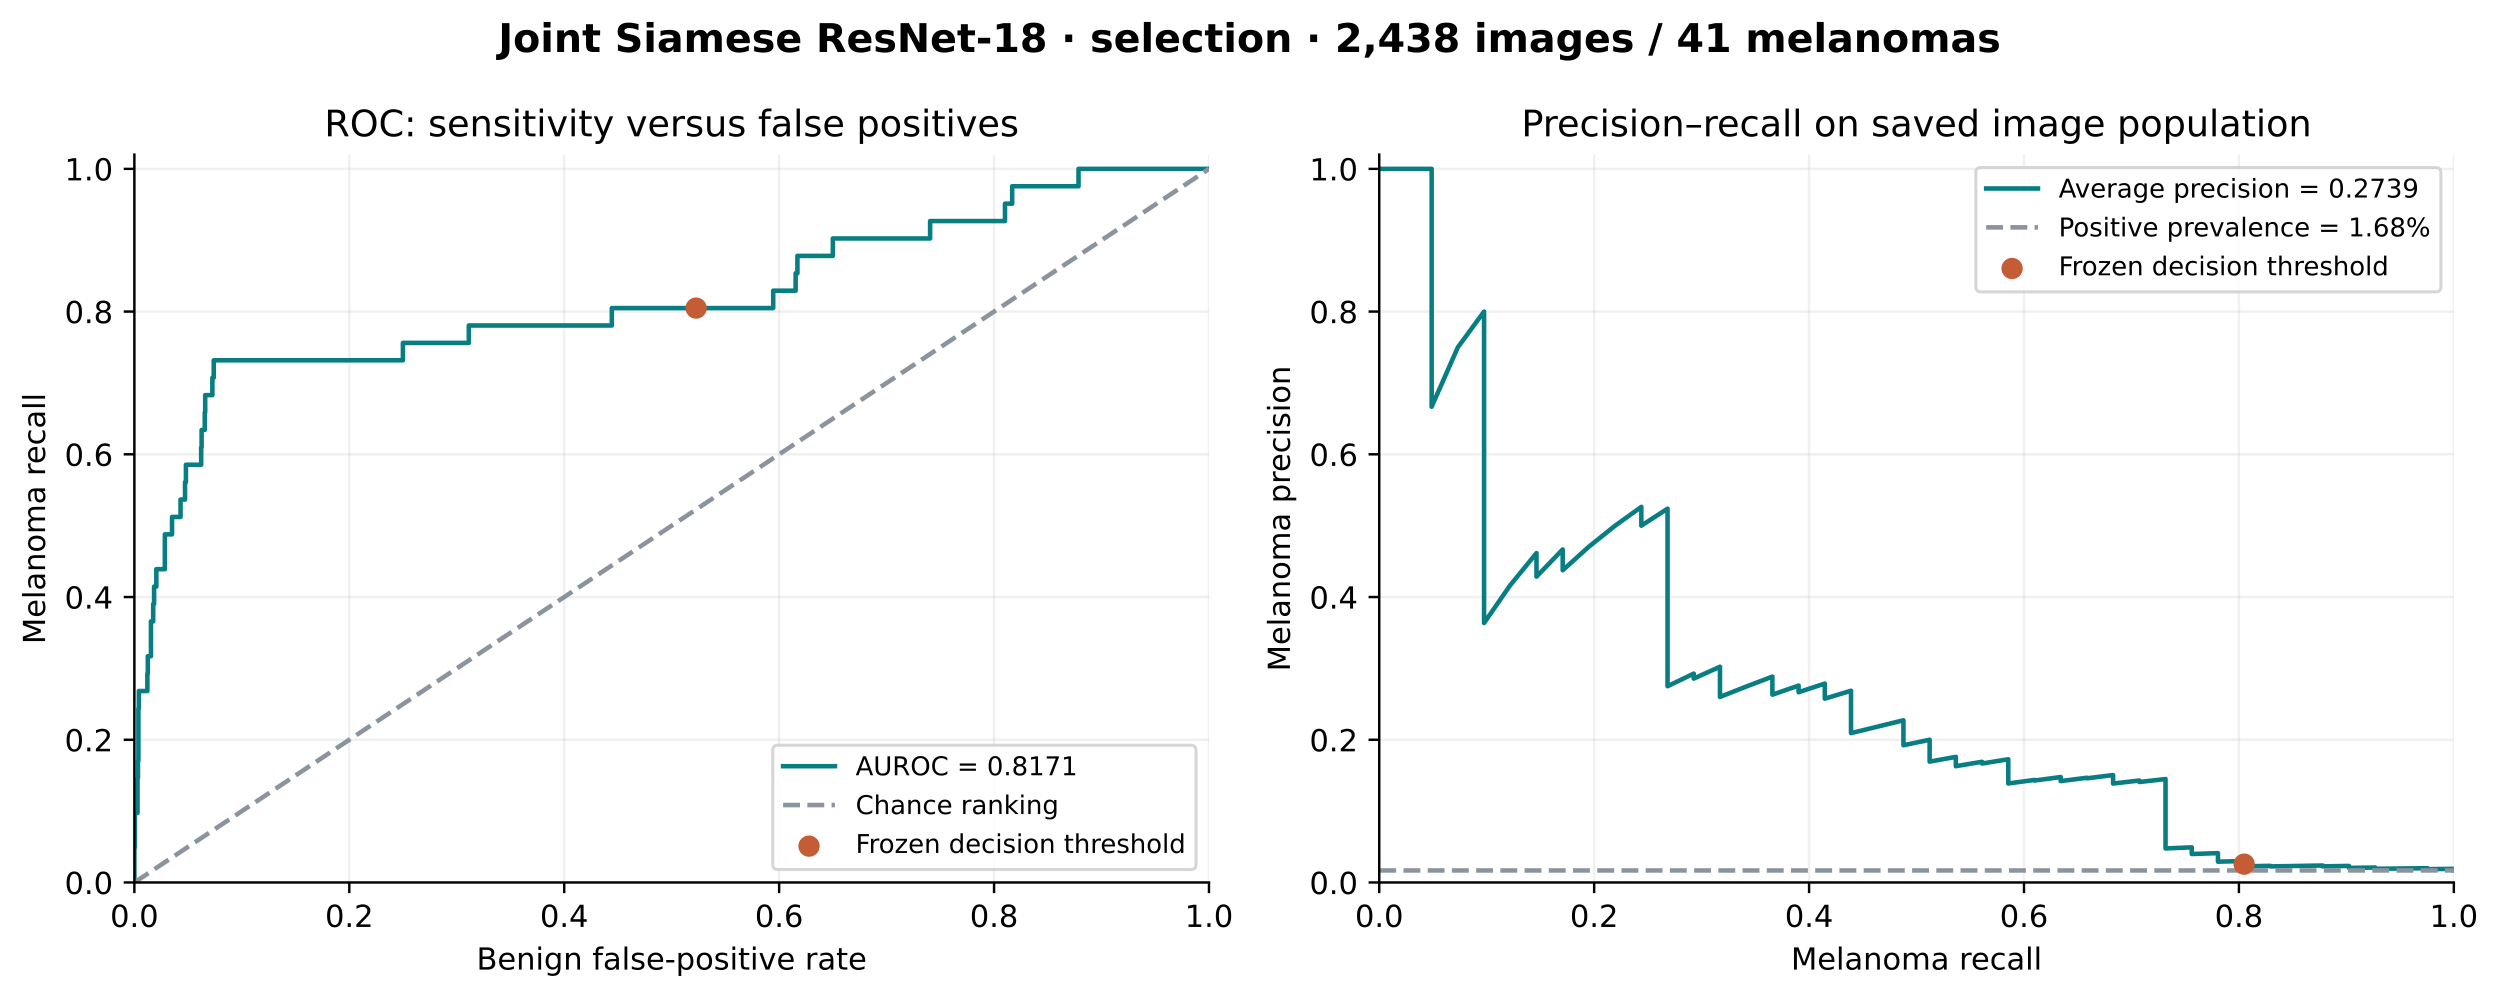
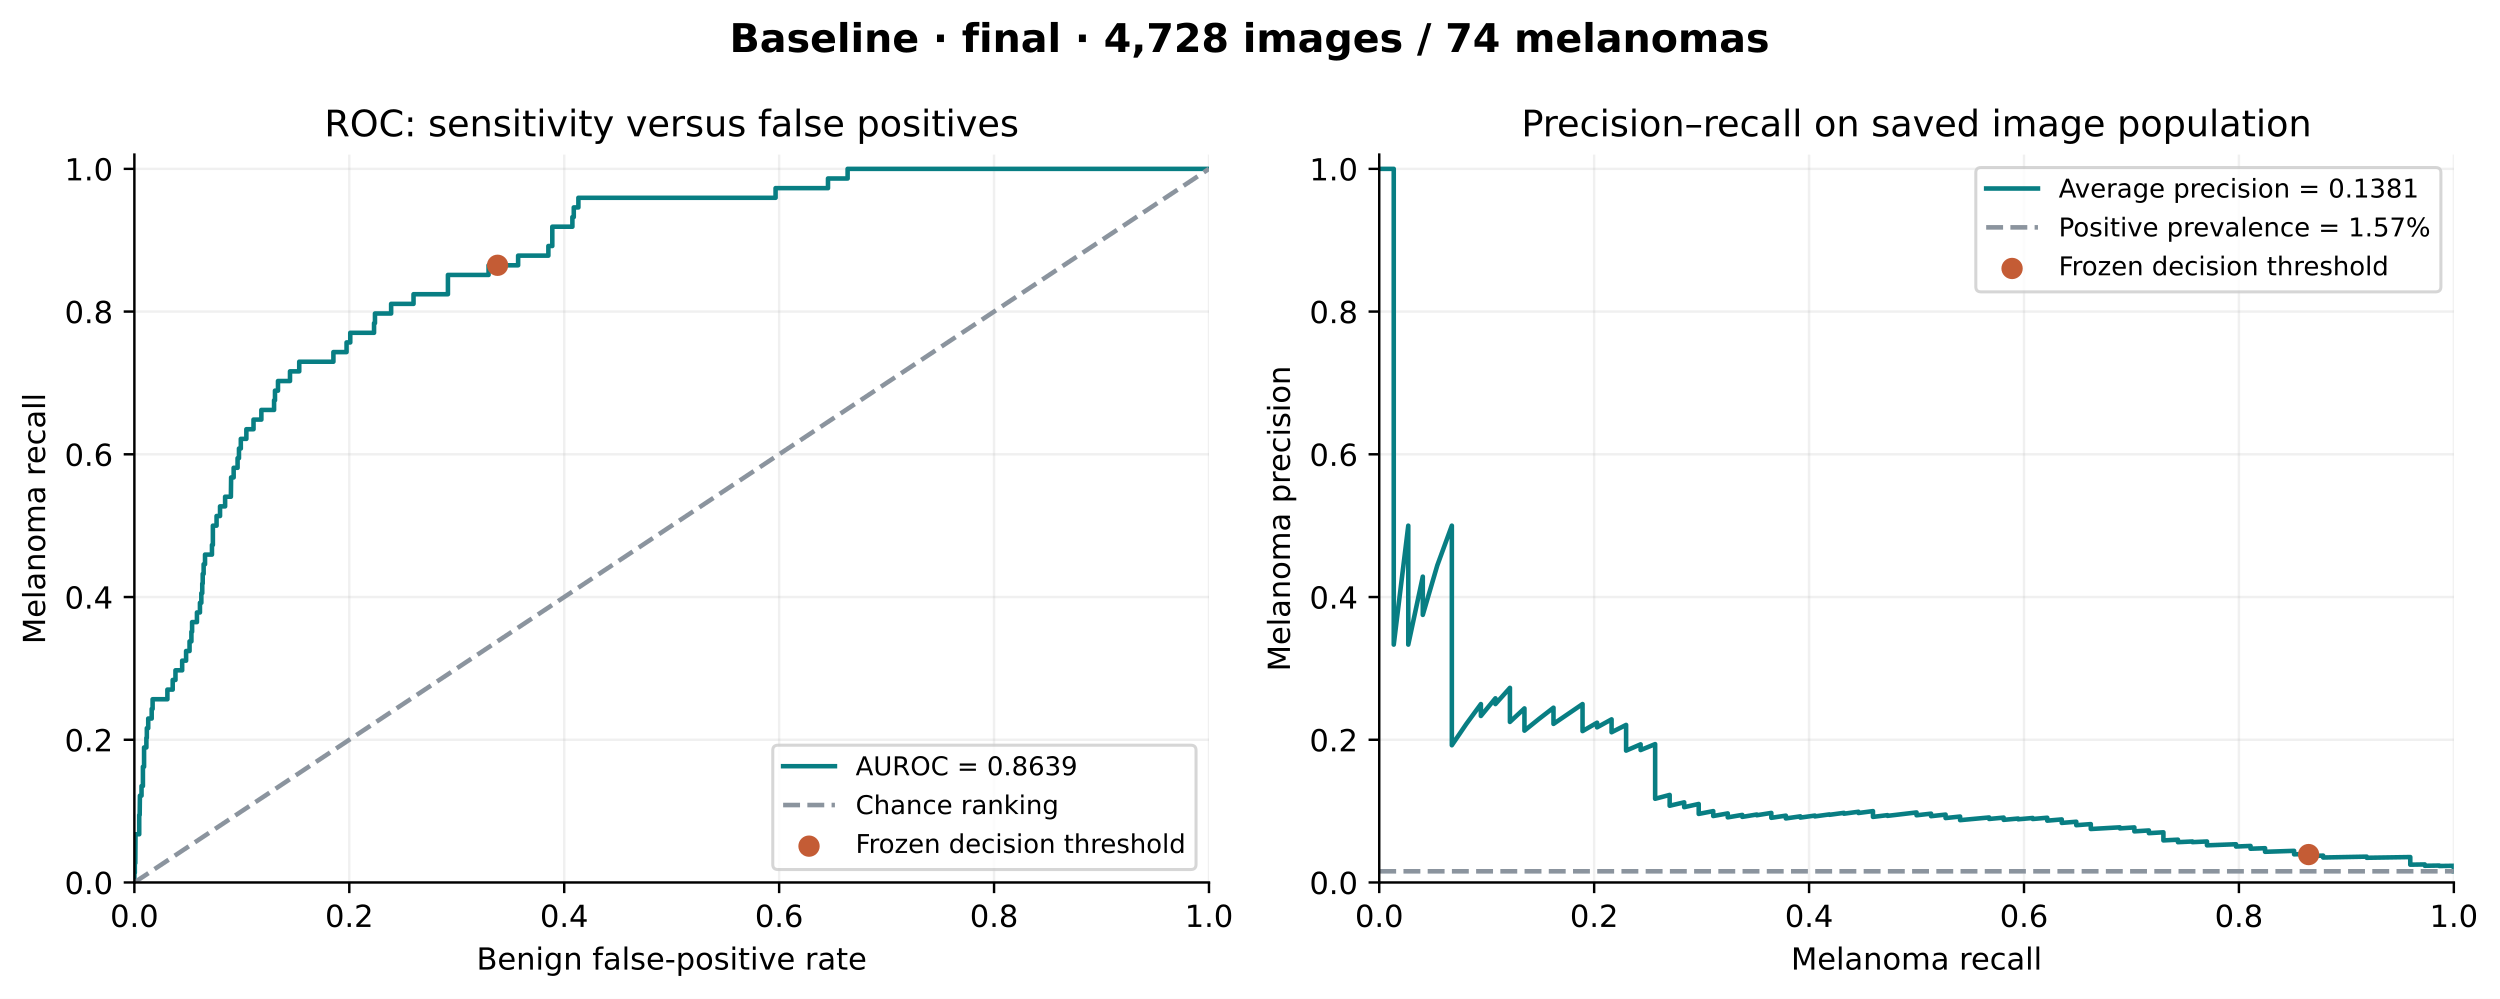
<svg xmlns="http://www.w3.org/2000/svg" xmlns:xlink="http://www.w3.org/1999/xlink" width="820.573pt" height="327.854pt" viewBox="0 0 820.573 327.854" version="1.1">
  <defs>
    <style type="text/css">*{stroke-linejoin: round; stroke-linecap: butt}</style>
  </defs>
  <g id="figure_1">
    <g id="patch_1">
      <path d="M 0 327.854  L 820.573 327.854  L 820.573 0  L 0 0  z " style="fill: #ffffff" />
    </g>
    <g id="axes_1">
      <g id="patch_2">
        <path d="M 44.104 289.654  L 396.822 289.654  L 396.822 50.739  L 44.104 50.739  z " style="fill: #ffffff" />
      </g>
      <g id="matplotlib.axis_1">
        <g id="xtick_1">
          <g id="line2d_1">
            <path d="M 44.104 289.654  L 44.104 50.739  " clip-path="url(#p0e0fc84653)" style="fill: none; stroke: #b0b0b0; stroke-opacity: 0.18; stroke-width: 0.8; stroke-linecap: square" />
          </g>
          <g id="line2d_2">
            <defs>
              <path id="m1077eda942" d="M 0 0  L 0 3.5  " style="stroke: #000000; stroke-width: 0.8" />
            </defs>
            <g>
              <use xlink:href="#m1077eda942" x="44.104" y="289.654" style="stroke: #000000; stroke-width: 0.8" />
            </g>
          </g>
          <g id="text_1">
            <text style="font-size: 10px; font-family: 'DejaVu Sans', 'Bitstream Vera Sans', 'Computer Modern Sans Serif', 'Lucida Grande', 'Verdana', 'Geneva', 'Lucid', 'Arial', 'Helvetica', 'Avant Garde', sans-serif; text-anchor: middle" x="44.104" y="304.251" transform="rotate(-0 44.10391 304.2513)">0.0</text>
          </g>
        </g>
        <g id="xtick_2">
          <g id="line2d_3">
            <path d="M 114.647 289.654  L 114.647 50.739  " clip-path="url(#p0e0fc84653)" style="fill: none; stroke: #b0b0b0; stroke-opacity: 0.18; stroke-width: 0.8; stroke-linecap: square" />
          </g>
          <g id="line2d_4">
            <g>
              <use xlink:href="#m1077eda942" x="114.647" y="289.654" style="stroke: #000000; stroke-width: 0.8" />
            </g>
          </g>
          <g id="text_2">
            <text style="font-size: 10px; font-family: 'DejaVu Sans', 'Bitstream Vera Sans', 'Computer Modern Sans Serif', 'Lucida Grande', 'Verdana', 'Geneva', 'Lucid', 'Arial', 'Helvetica', 'Avant Garde', sans-serif; text-anchor: middle" x="114.647" y="304.251" transform="rotate(-0 114.6474 304.2513)">0.2</text>
          </g>
        </g>
        <g id="xtick_3">
          <g id="line2d_5">
            <path d="M 185.191 289.654  L 185.191 50.739  " clip-path="url(#p0e0fc84653)" style="fill: none; stroke: #b0b0b0; stroke-opacity: 0.18; stroke-width: 0.8; stroke-linecap: square" />
          </g>
          <g id="line2d_6">
            <g>
              <use xlink:href="#m1077eda942" x="185.191" y="289.654" style="stroke: #000000; stroke-width: 0.8" />
            </g>
          </g>
          <g id="text_3">
            <text style="font-size: 10px; font-family: 'DejaVu Sans', 'Bitstream Vera Sans', 'Computer Modern Sans Serif', 'Lucida Grande', 'Verdana', 'Geneva', 'Lucid', 'Arial', 'Helvetica', 'Avant Garde', sans-serif; text-anchor: middle" x="185.191" y="304.251" transform="rotate(-0 185.191 304.2513)">0.4</text>
          </g>
        </g>
        <g id="xtick_4">
          <g id="line2d_7">
            <path d="M 255.734 289.654  L 255.734 50.739  " clip-path="url(#p0e0fc84653)" style="fill: none; stroke: #b0b0b0; stroke-opacity: 0.18; stroke-width: 0.8; stroke-linecap: square" />
          </g>
          <g id="line2d_8">
            <g>
              <use xlink:href="#m1077eda942" x="255.734" y="289.654" style="stroke: #000000; stroke-width: 0.8" />
            </g>
          </g>
          <g id="text_4">
            <text style="font-size: 10px; font-family: 'DejaVu Sans', 'Bitstream Vera Sans', 'Computer Modern Sans Serif', 'Lucida Grande', 'Verdana', 'Geneva', 'Lucid', 'Arial', 'Helvetica', 'Avant Garde', sans-serif; text-anchor: middle" x="255.734" y="304.251" transform="rotate(-0 255.7345 304.2513)">0.6</text>
          </g>
        </g>
        <g id="xtick_5">
          <g id="line2d_9">
            <path d="M 326.278 289.654  L 326.278 50.739  " clip-path="url(#p0e0fc84653)" style="fill: none; stroke: #b0b0b0; stroke-opacity: 0.18; stroke-width: 0.8; stroke-linecap: square" />
          </g>
          <g id="line2d_10">
            <g>
              <use xlink:href="#m1077eda942" x="326.278" y="289.654" style="stroke: #000000; stroke-width: 0.8" />
            </g>
          </g>
          <g id="text_5">
            <text style="font-size: 10px; font-family: 'DejaVu Sans', 'Bitstream Vera Sans', 'Computer Modern Sans Serif', 'Lucida Grande', 'Verdana', 'Geneva', 'Lucid', 'Arial', 'Helvetica', 'Avant Garde', sans-serif; text-anchor: middle" x="326.278" y="304.251" transform="rotate(-0 326.278 304.2513)">0.8</text>
          </g>
        </g>
        <g id="xtick_6">
          <g id="line2d_11">
            <path d="M 396.822 289.654  L 396.822 50.739  " clip-path="url(#p0e0fc84653)" style="fill: none; stroke: #b0b0b0; stroke-opacity: 0.18; stroke-width: 0.8; stroke-linecap: square" />
          </g>
          <g id="line2d_12">
            <g>
              <use xlink:href="#m1077eda942" x="396.822" y="289.654" style="stroke: #000000; stroke-width: 0.8" />
            </g>
          </g>
          <g id="text_6">
            <text style="font-size: 10px; font-family: 'DejaVu Sans', 'Bitstream Vera Sans', 'Computer Modern Sans Serif', 'Lucida Grande', 'Verdana', 'Geneva', 'Lucid', 'Arial', 'Helvetica', 'Avant Garde', sans-serif; text-anchor: middle" x="396.822" y="304.251" transform="rotate(-0 396.8216 304.2513)">1.0</text>
          </g>
        </g>
        <g id="text_7">
          <text style="font-size: 10px; font-family: 'DejaVu Sans', 'Bitstream Vera Sans', 'Computer Modern Sans Serif', 'Lucida Grande', 'Verdana', 'Geneva', 'Lucid', 'Arial', 'Helvetica', 'Avant Garde', sans-serif; text-anchor: middle" x="220.463" y="318.252" transform="rotate(-0 220.4627 318.2521)">Benign false-positive rate</text>
        </g>
      </g>
      <g id="matplotlib.axis_2">
        <g id="ytick_1">
          <g id="line2d_13">
            <path d="M 44.104 289.654  L 396.822 289.654  " clip-path="url(#p0e0fc84653)" style="fill: none; stroke: #b0b0b0; stroke-opacity: 0.18; stroke-width: 0.8; stroke-linecap: square" />
          </g>
          <g id="line2d_14">
            <defs>
              <path id="m464cf8902a" d="M 0 0  L -3.5 0  " style="stroke: #000000; stroke-width: 0.8" />
            </defs>
            <g>
              <use xlink:href="#m464cf8902a" x="44.104" y="289.654" style="stroke: #000000; stroke-width: 0.8" />
            </g>
          </g>
          <g id="text_8">
            <text style="font-size: 10px; font-family: 'DejaVu Sans', 'Bitstream Vera Sans', 'Computer Modern Sans Serif', 'Lucida Grande', 'Verdana', 'Geneva', 'Lucid', 'Arial', 'Helvetica', 'Avant Garde', sans-serif; text-anchor: end" x="37.104" y="293.452" transform="rotate(-0 37.10391 293.4525)">0.0</text>
          </g>
        </g>
        <g id="ytick_2">
          <g id="line2d_15">
            <path d="M 44.104 242.808  L 396.822 242.808  " clip-path="url(#p0e0fc84653)" style="fill: none; stroke: #b0b0b0; stroke-opacity: 0.18; stroke-width: 0.8; stroke-linecap: square" />
          </g>
          <g id="line2d_16">
            <g>
              <use xlink:href="#m464cf8902a" x="44.104" y="242.808" style="stroke: #000000; stroke-width: 0.8" />
            </g>
          </g>
          <g id="text_9">
            <text style="font-size: 10px; font-family: 'DejaVu Sans', 'Bitstream Vera Sans', 'Computer Modern Sans Serif', 'Lucida Grande', 'Verdana', 'Geneva', 'Lucid', 'Arial', 'Helvetica', 'Avant Garde', sans-serif; text-anchor: end" x="37.104" y="246.606" transform="rotate(-0 37.10391 246.6065)">0.2</text>
          </g>
        </g>
        <g id="ytick_3">
          <g id="line2d_17">
            <path d="M 44.104 195.962  L 396.822 195.962  " clip-path="url(#p0e0fc84653)" style="fill: none; stroke: #b0b0b0; stroke-opacity: 0.18; stroke-width: 0.8; stroke-linecap: square" />
          </g>
          <g id="line2d_18">
            <g>
              <use xlink:href="#m464cf8902a" x="44.104" y="195.962" style="stroke: #000000; stroke-width: 0.8" />
            </g>
          </g>
          <g id="text_10">
            <text style="font-size: 10px; font-family: 'DejaVu Sans', 'Bitstream Vera Sans', 'Computer Modern Sans Serif', 'Lucida Grande', 'Verdana', 'Geneva', 'Lucid', 'Arial', 'Helvetica', 'Avant Garde', sans-serif; text-anchor: end" x="37.104" y="199.76" transform="rotate(-0 37.10391 199.7605)">0.4</text>
          </g>
        </g>
        <g id="ytick_4">
          <g id="line2d_19">
            <path d="M 44.104 149.116  L 396.822 149.116  " clip-path="url(#p0e0fc84653)" style="fill: none; stroke: #b0b0b0; stroke-opacity: 0.18; stroke-width: 0.8; stroke-linecap: square" />
          </g>
          <g id="line2d_20">
            <g>
              <use xlink:href="#m464cf8902a" x="44.104" y="149.116" style="stroke: #000000; stroke-width: 0.8" />
            </g>
          </g>
          <g id="text_11">
            <text style="font-size: 10px; font-family: 'DejaVu Sans', 'Bitstream Vera Sans', 'Computer Modern Sans Serif', 'Lucida Grande', 'Verdana', 'Geneva', 'Lucid', 'Arial', 'Helvetica', 'Avant Garde', sans-serif; text-anchor: end" x="37.104" y="152.914" transform="rotate(-0 37.10391 152.9145)">0.6</text>
          </g>
        </g>
        <g id="ytick_5">
          <g id="line2d_21">
            <path d="M 44.104 102.27  L 396.822 102.27  " clip-path="url(#p0e0fc84653)" style="fill: none; stroke: #b0b0b0; stroke-opacity: 0.18; stroke-width: 0.8; stroke-linecap: square" />
          </g>
          <g id="line2d_22">
            <g>
              <use xlink:href="#m464cf8902a" x="44.104" y="102.27" style="stroke: #000000; stroke-width: 0.8" />
            </g>
          </g>
          <g id="text_12">
            <text style="font-size: 10px; font-family: 'DejaVu Sans', 'Bitstream Vera Sans', 'Computer Modern Sans Serif', 'Lucida Grande', 'Verdana', 'Geneva', 'Lucid', 'Arial', 'Helvetica', 'Avant Garde', sans-serif; text-anchor: end" x="37.104" y="106.068" transform="rotate(-0 37.10391 106.0685)">0.8</text>
          </g>
        </g>
        <g id="ytick_6">
          <g id="line2d_23">
            <path d="M 44.104 55.424  L 396.822 55.424  " clip-path="url(#p0e0fc84653)" style="fill: none; stroke: #b0b0b0; stroke-opacity: 0.18; stroke-width: 0.8; stroke-linecap: square" />
          </g>
          <g id="line2d_24">
            <g>
              <use xlink:href="#m464cf8902a" x="44.104" y="55.424" style="stroke: #000000; stroke-width: 0.8" />
            </g>
          </g>
          <g id="text_13">
            <text style="font-size: 10px; font-family: 'DejaVu Sans', 'Bitstream Vera Sans', 'Computer Modern Sans Serif', 'Lucida Grande', 'Verdana', 'Geneva', 'Lucid', 'Arial', 'Helvetica', 'Avant Garde', sans-serif; text-anchor: end" x="37.104" y="59.222" transform="rotate(-0 37.10391 59.22248)">1.0</text>
          </g>
        </g>
        <g id="text_14">
          <text style="font-size: 10px; font-family: 'DejaVu Sans', 'Bitstream Vera Sans', 'Computer Modern Sans Serif', 'Lucida Grande', 'Verdana', 'Geneva', 'Lucid', 'Arial', 'Helvetica', 'Avant Garde', sans-serif; text-anchor: middle" x="14.798" y="170.196" transform="rotate(-90 14.79844 170.1964)">Melanoma recall</text>
        </g>
      </g>
      <g id="line2d_25">
-         <path d="M 44.104 289.654  L 44.104 283.941  L 44.104 278.228  L 44.251 278.228  L 44.251 266.802  L 45.134 266.802  L 45.134 255.376  L 45.281 255.376  L 45.281 249.663  L 45.428 249.663  L 45.428 232.524  L 45.575 232.524  L 45.575 226.811  L 48.371 226.811  L 48.371 221.099  L 48.518 221.099  L 48.518 215.386  L 49.548 215.386  L 49.548 203.96  L 50.284 203.96  L 50.284 198.247  L 50.578 198.247  L 50.578 192.534  L 51.314 192.534  L 51.314 186.821  L 54.11 186.821  L 54.11 175.395  L 56.464 175.395  L 56.464 169.682  L 59.26 169.682  L 59.26 163.969  L 60.732 163.969  L 60.732 158.256  L 61.026 158.256  L 61.026 152.543  L 66.029 152.543  L 66.029 146.83  L 66.176 146.83  L 66.176 141.118  L 67.206 141.118  L 67.206 135.405  L 67.354 135.405  L 67.354 129.692  L 69.708 129.692  L 69.708 123.979  L 70.149 123.979  L 70.149 118.266  L 132.247 118.266  L 132.247 112.553  L 153.878 112.553  L 153.878 106.84  L 200.818 106.84  L 200.818 101.127  L 214.797 101.127  L 215.092 101.127  L 217.152 101.127  L 217.446 101.127  L 223.921 101.127  L 224.215 101.127  L 253.792 101.127  L 253.792 95.414  L 261.15 95.414  L 261.15 89.701  L 261.738 89.701  L 261.738 83.988  L 264.828 83.988  L 265.123 83.988  L 273.363 83.988  L 273.363 78.275  L 282.045 78.275  L 282.339 78.275  L 305.294 78.275  L 305.294 72.562  L 329.868 72.562  L 329.868 66.85  L 332.223 66.85  L 332.223 61.137  L 351.794 61.137  L 352.088 61.137  L 354.001 61.137  L 354.001 55.424  L 396.822 55.424  " clip-path="url(#p0e0fc84653)" style="fill: none; stroke: #087e83; stroke-width: 1.5; stroke-linecap: square" />
+         <path d="M 44.104 289.654  L 44.104 286.488  L 44.255 286.488  L 44.255 283.323  L 44.407 283.323  L 44.483 273.827  L 45.695 273.827  L 45.695 267.497  L 45.847 267.497  L 45.923 261.166  L 46.453 261.166  L 46.453 258.001  L 46.908 258.001  L 46.908 251.67  L 47.287 251.67  L 47.287 245.34  L 48.045 245.34  L 48.045 242.175  L 48.196 242.175  L 48.196 239.009  L 48.651 239.009  L 48.651 235.844  L 49.788 235.844  L 49.788 232.679  L 50.091 232.679  L 50.091 229.514  L 54.942 229.514  L 54.942 226.348  L 56.685 226.348  L 56.685 223.183  L 57.594 223.183  L 57.594 220.018  L 59.792 220.018  L 59.792 216.852  L 61.08 216.852  L 61.08 213.687  L 62.217 213.687  L 62.217 210.522  L 62.824 210.522  L 62.824 207.357  L 63.051 207.357  L 63.051 204.191  L 64.642 204.191  L 64.642 201.026  L 65.628 201.026  L 65.628 197.861  L 66.082 197.861  L 66.082 194.696  L 66.386 194.696  L 66.386 191.53  L 66.537 191.53  L 66.537 188.365  L 66.84 188.365  L 66.84 185.2  L 67.295 185.2  L 67.295 182.034  L 69.569 182.034  L 69.569 178.869  L 69.872 178.869  L 69.872 172.539  L 71.084 172.539  L 71.084 169.373  L 72.221 169.373  L 72.221 166.208  L 73.889 166.208  L 73.889 163.043  L 75.783 163.043  L 75.859 156.712  L 76.693 156.712  L 76.693 153.547  L 77.981 153.547  L 77.981 150.382  L 78.436 150.382  L 78.436 147.216  L 79.042 147.216  L 79.042 144.051  L 80.861 144.051  L 80.861 140.886  L 83.211 140.886  L 83.211 137.721  L 85.787 137.721  L 85.787 134.555  L 89.956 134.555  L 89.956 131.39  L 90.259 131.39  L 90.259 128.225  L 91.244 128.225  L 91.244 125.06  L 95.185 125.06  L 95.185 121.894  L 98.217 121.894  L 98.217 118.729  L 109.433 118.729  L 109.433 115.564  L 113.753 115.564  L 113.753 112.399  L 114.966 112.399  L 114.966 109.233  L 122.772 109.233  L 122.772 106.068  L 123.075 106.068  L 123.075 102.903  L 128.38 102.903  L 128.38 99.737  L 135.732 99.737  L 135.732 96.572  L 147.024 96.572  L 147.024 90.242  L 160.363 90.242  L 160.363 87.076  L 170.064 87.076  L 170.064 83.911  L 179.992 83.911  L 179.992 80.746  L 181.28 80.746  L 181.28 74.415  L 187.874 74.415  L 187.874 71.25  L 188.329 71.25  L 188.329 68.085  L 189.844 68.085  L 189.844 64.919  L 254.567 64.919  L 254.567 61.754  L 271.771 61.754  L 271.771 58.589  L 278.213 58.589  L 278.213 55.424  L 396.822 55.424  L 396.822 55.424  " clip-path="url(#p0e0fc84653)" style="fill: none; stroke: #087e83; stroke-width: 1.5; stroke-linecap: square" />
      </g>
      <g id="line2d_26">
        <path d="M 44.104 289.654  L 396.822 55.424  " clip-path="url(#p0e0fc84653)" style="fill: none; stroke-dasharray: 5.55,2.4; stroke-dashoffset: 0; stroke: #8b949e; stroke-width: 1.5" />
      </g>
      <g id="patch_3">
        <path d="M 44.104 289.654  L 44.104 50.739  " style="fill: none; stroke: #000000; stroke-width: 0.8; stroke-linejoin: miter; stroke-linecap: square" />
      </g>
      <g id="patch_4">
        <path d="M 44.104 289.654  L 396.822 289.654  " style="fill: none; stroke: #000000; stroke-width: 0.8; stroke-linejoin: miter; stroke-linecap: square" />
      </g>
      <g id="PathCollection_1">
        <defs>
          <path id="mec56e2cdd9" d="M 0 3  C 0.796 3 1.559 2.684 2.121 2.121  C 2.684 1.559 3 0.796 3 0  C 3 -0.796 2.684 -1.559 2.121 -2.121  C 1.559 -2.684 0.796 -3 0 -3  C -0.796 -3 -1.559 -2.684 -2.121 -2.121  C -2.684 -1.559 -3 -0.796 -3 0  C -3 0.796 -2.684 1.559 -2.121 2.121  C -1.559 2.684 -0.796 3 0 3  z " style="stroke: #c45c35" />
        </defs>
        <g clip-path="url(#p0e0fc84653)">
-           <use xlink:href="#mec56e2cdd9" x="228.482" y="101.127" style="fill: #c45c35; stroke: #c45c35" />
+           <use xlink:href="#mec56e2cdd9" x="163.319" y="87.076" style="fill: #c45c35; stroke: #c45c35" />
        </g>
      </g>
      <g id="text_15">
        <text style="font-size: 12px; font-family: 'DejaVu Sans', 'Bitstream Vera Sans', 'Computer Modern Sans Serif', 'Lucida Grande', 'Verdana', 'Geneva', 'Lucid', 'Arial', 'Helvetica', 'Avant Garde', sans-serif; text-anchor: middle" x="220.463" y="44.739" transform="rotate(-0 220.4627 44.73905)">ROC: sensitivity versus false positives</text>
      </g>
      <g id="legend_1">
        <g id="patch_5">
          <path d="M 255.344 285.404  L 390.872 285.404  Q 392.572 285.404 392.572 283.704  L 392.572 246.302  Q 392.572 244.602 390.872 244.602  L 255.344 244.602  Q 253.644 244.602 253.644 246.302  L 253.644 283.704  Q 253.644 285.404 255.344 285.404  z " style="fill: #ffffff; opacity: 0.8; stroke: #cccccc; stroke-linejoin: miter" />
        </g>
        <g id="line2d_27">
          <path d="M 257.044 251.485  L 265.544 251.485  L 274.044 251.485  " style="fill: none; stroke: #087e83; stroke-width: 1.5; stroke-linecap: square" />
        </g>
        <g id="text_16">
-           <text style="font-size: 8.5px; font-family: 'DejaVu Sans', 'Bitstream Vera Sans', 'Computer Modern Sans Serif', 'Lucida Grande', 'Verdana', 'Geneva', 'Lucid', 'Arial', 'Helvetica', 'Avant Garde', sans-serif; text-anchor: start" x="280.844" y="254.46" transform="rotate(-0 280.8444 254.4603)">AUROC = 0.8171</text>
+           <text style="font-size: 8.5px; font-family: 'DejaVu Sans', 'Bitstream Vera Sans', 'Computer Modern Sans Serif', 'Lucida Grande', 'Verdana', 'Geneva', 'Lucid', 'Arial', 'Helvetica', 'Avant Garde', sans-serif; text-anchor: start" x="280.844" y="254.46" transform="rotate(-0 280.8444 254.4603)">AUROC = 0.8639</text>
        </g>
        <g id="line2d_28">
          <path d="M 257.044 264.236  L 265.544 264.236  L 274.044 264.236  " style="fill: none; stroke-dasharray: 5.55,2.4; stroke-dashoffset: 0; stroke: #8b949e; stroke-width: 1.5" />
        </g>
        <g id="text_17">
          <text style="font-size: 8.5px; font-family: 'DejaVu Sans', 'Bitstream Vera Sans', 'Computer Modern Sans Serif', 'Lucida Grande', 'Verdana', 'Geneva', 'Lucid', 'Arial', 'Helvetica', 'Avant Garde', sans-serif; text-anchor: start" x="280.844" y="267.211" transform="rotate(-0 280.8444 267.211)">Chance ranking</text>
        </g>
        <g id="PathCollection_2">
          <g>
            <use xlink:href="#mec56e2cdd9" x="265.544" y="277.73" style="fill: #c45c35; stroke: #c45c35" />
          </g>
        </g>
        <g id="text_18">
          <text style="font-size: 8.5px; font-family: 'DejaVu Sans', 'Bitstream Vera Sans', 'Computer Modern Sans Serif', 'Lucida Grande', 'Verdana', 'Geneva', 'Lucid', 'Arial', 'Helvetica', 'Avant Garde', sans-serif; text-anchor: start" x="280.844" y="279.962" transform="rotate(-0 280.8444 279.9617)">Frozen decision threshold</text>
        </g>
      </g>
    </g>
    <g id="axes_2">
      <g id="patch_6">
        <path d="M 452.704 289.654  L 805.422 289.654  L 805.422 50.739  L 452.704 50.739  z " style="fill: #ffffff" />
      </g>
      <g id="matplotlib.axis_3">
        <g id="xtick_7">
          <g id="line2d_29">
            <path d="M 452.704 289.654  L 452.704 50.739  " clip-path="url(#p3bf6900cdc)" style="fill: none; stroke: #b0b0b0; stroke-opacity: 0.18; stroke-width: 0.8; stroke-linecap: square" />
          </g>
          <g id="line2d_30">
            <g>
              <use xlink:href="#m1077eda942" x="452.704" y="289.654" style="stroke: #000000; stroke-width: 0.8" />
            </g>
          </g>
          <g id="text_19">
            <text style="font-size: 10px; font-family: 'DejaVu Sans', 'Bitstream Vera Sans', 'Computer Modern Sans Serif', 'Lucida Grande', 'Verdana', 'Geneva', 'Lucid', 'Arial', 'Helvetica', 'Avant Garde', sans-serif; text-anchor: middle" x="452.704" y="304.251" transform="rotate(-0 452.7039 304.2513)">0.0</text>
          </g>
        </g>
        <g id="xtick_8">
          <g id="line2d_31">
            <path d="M 523.247 289.654  L 523.247 50.739  " clip-path="url(#p3bf6900cdc)" style="fill: none; stroke: #b0b0b0; stroke-opacity: 0.18; stroke-width: 0.8; stroke-linecap: square" />
          </g>
          <g id="line2d_32">
            <g>
              <use xlink:href="#m1077eda942" x="523.247" y="289.654" style="stroke: #000000; stroke-width: 0.8" />
            </g>
          </g>
          <g id="text_20">
            <text style="font-size: 10px; font-family: 'DejaVu Sans', 'Bitstream Vera Sans', 'Computer Modern Sans Serif', 'Lucida Grande', 'Verdana', 'Geneva', 'Lucid', 'Arial', 'Helvetica', 'Avant Garde', sans-serif; text-anchor: middle" x="523.247" y="304.251" transform="rotate(-0 523.2474 304.2513)">0.2</text>
          </g>
        </g>
        <g id="xtick_9">
          <g id="line2d_33">
            <path d="M 593.791 289.654  L 593.791 50.739  " clip-path="url(#p3bf6900cdc)" style="fill: none; stroke: #b0b0b0; stroke-opacity: 0.18; stroke-width: 0.8; stroke-linecap: square" />
          </g>
          <g id="line2d_34">
            <g>
              <use xlink:href="#m1077eda942" x="593.791" y="289.654" style="stroke: #000000; stroke-width: 0.8" />
            </g>
          </g>
          <g id="text_21">
            <text style="font-size: 10px; font-family: 'DejaVu Sans', 'Bitstream Vera Sans', 'Computer Modern Sans Serif', 'Lucida Grande', 'Verdana', 'Geneva', 'Lucid', 'Arial', 'Helvetica', 'Avant Garde', sans-serif; text-anchor: middle" x="593.791" y="304.251" transform="rotate(-0 593.791 304.2513)">0.4</text>
          </g>
        </g>
        <g id="xtick_10">
          <g id="line2d_35">
            <path d="M 664.335 289.654  L 664.335 50.739  " clip-path="url(#p3bf6900cdc)" style="fill: none; stroke: #b0b0b0; stroke-opacity: 0.18; stroke-width: 0.8; stroke-linecap: square" />
          </g>
          <g id="line2d_36">
            <g>
              <use xlink:href="#m1077eda942" x="664.335" y="289.654" style="stroke: #000000; stroke-width: 0.8" />
            </g>
          </g>
          <g id="text_22">
            <text style="font-size: 10px; font-family: 'DejaVu Sans', 'Bitstream Vera Sans', 'Computer Modern Sans Serif', 'Lucida Grande', 'Verdana', 'Geneva', 'Lucid', 'Arial', 'Helvetica', 'Avant Garde', sans-serif; text-anchor: middle" x="664.335" y="304.251" transform="rotate(-0 664.3345 304.2513)">0.6</text>
          </g>
        </g>
        <g id="xtick_11">
          <g id="line2d_37">
            <path d="M 734.878 289.654  L 734.878 50.739  " clip-path="url(#p3bf6900cdc)" style="fill: none; stroke: #b0b0b0; stroke-opacity: 0.18; stroke-width: 0.8; stroke-linecap: square" />
          </g>
          <g id="line2d_38">
            <g>
              <use xlink:href="#m1077eda942" x="734.878" y="289.654" style="stroke: #000000; stroke-width: 0.8" />
            </g>
          </g>
          <g id="text_23">
            <text style="font-size: 10px; font-family: 'DejaVu Sans', 'Bitstream Vera Sans', 'Computer Modern Sans Serif', 'Lucida Grande', 'Verdana', 'Geneva', 'Lucid', 'Arial', 'Helvetica', 'Avant Garde', sans-serif; text-anchor: middle" x="734.878" y="304.251" transform="rotate(-0 734.878 304.2513)">0.8</text>
          </g>
        </g>
        <g id="xtick_12">
          <g id="line2d_39">
            <path d="M 805.422 289.654  L 805.422 50.739  " clip-path="url(#p3bf6900cdc)" style="fill: none; stroke: #b0b0b0; stroke-opacity: 0.18; stroke-width: 0.8; stroke-linecap: square" />
          </g>
          <g id="line2d_40">
            <g>
              <use xlink:href="#m1077eda942" x="805.422" y="289.654" style="stroke: #000000; stroke-width: 0.8" />
            </g>
          </g>
          <g id="text_24">
            <text style="font-size: 10px; font-family: 'DejaVu Sans', 'Bitstream Vera Sans', 'Computer Modern Sans Serif', 'Lucida Grande', 'Verdana', 'Geneva', 'Lucid', 'Arial', 'Helvetica', 'Avant Garde', sans-serif; text-anchor: middle" x="805.422" y="304.251" transform="rotate(-0 805.4216 304.2513)">1.0</text>
          </g>
        </g>
        <g id="text_25">
          <text style="font-size: 10px; font-family: 'DejaVu Sans', 'Bitstream Vera Sans', 'Computer Modern Sans Serif', 'Lucida Grande', 'Verdana', 'Geneva', 'Lucid', 'Arial', 'Helvetica', 'Avant Garde', sans-serif; text-anchor: middle" x="629.063" y="318.252" transform="rotate(-0 629.0627 318.2521)">Melanoma recall</text>
        </g>
      </g>
      <g id="matplotlib.axis_4">
        <g id="ytick_7">
          <g id="line2d_41">
            <path d="M 452.704 289.654  L 805.422 289.654  " clip-path="url(#p3bf6900cdc)" style="fill: none; stroke: #b0b0b0; stroke-opacity: 0.18; stroke-width: 0.8; stroke-linecap: square" />
          </g>
          <g id="line2d_42">
            <g>
              <use xlink:href="#m464cf8902a" x="452.704" y="289.654" style="stroke: #000000; stroke-width: 0.8" />
            </g>
          </g>
          <g id="text_26">
            <text style="font-size: 10px; font-family: 'DejaVu Sans', 'Bitstream Vera Sans', 'Computer Modern Sans Serif', 'Lucida Grande', 'Verdana', 'Geneva', 'Lucid', 'Arial', 'Helvetica', 'Avant Garde', sans-serif; text-anchor: end" x="445.704" y="293.452" transform="rotate(-0 445.7039 293.4525)">0.0</text>
          </g>
        </g>
        <g id="ytick_8">
          <g id="line2d_43">
            <path d="M 452.704 242.808  L 805.422 242.808  " clip-path="url(#p3bf6900cdc)" style="fill: none; stroke: #b0b0b0; stroke-opacity: 0.18; stroke-width: 0.8; stroke-linecap: square" />
          </g>
          <g id="line2d_44">
            <g>
              <use xlink:href="#m464cf8902a" x="452.704" y="242.808" style="stroke: #000000; stroke-width: 0.8" />
            </g>
          </g>
          <g id="text_27">
            <text style="font-size: 10px; font-family: 'DejaVu Sans', 'Bitstream Vera Sans', 'Computer Modern Sans Serif', 'Lucida Grande', 'Verdana', 'Geneva', 'Lucid', 'Arial', 'Helvetica', 'Avant Garde', sans-serif; text-anchor: end" x="445.704" y="246.606" transform="rotate(-0 445.7039 246.6065)">0.2</text>
          </g>
        </g>
        <g id="ytick_9">
          <g id="line2d_45">
            <path d="M 452.704 195.962  L 805.422 195.962  " clip-path="url(#p3bf6900cdc)" style="fill: none; stroke: #b0b0b0; stroke-opacity: 0.18; stroke-width: 0.8; stroke-linecap: square" />
          </g>
          <g id="line2d_46">
            <g>
              <use xlink:href="#m464cf8902a" x="452.704" y="195.962" style="stroke: #000000; stroke-width: 0.8" />
            </g>
          </g>
          <g id="text_28">
            <text style="font-size: 10px; font-family: 'DejaVu Sans', 'Bitstream Vera Sans', 'Computer Modern Sans Serif', 'Lucida Grande', 'Verdana', 'Geneva', 'Lucid', 'Arial', 'Helvetica', 'Avant Garde', sans-serif; text-anchor: end" x="445.704" y="199.76" transform="rotate(-0 445.7039 199.7605)">0.4</text>
          </g>
        </g>
        <g id="ytick_10">
          <g id="line2d_47">
            <path d="M 452.704 149.116  L 805.422 149.116  " clip-path="url(#p3bf6900cdc)" style="fill: none; stroke: #b0b0b0; stroke-opacity: 0.18; stroke-width: 0.8; stroke-linecap: square" />
          </g>
          <g id="line2d_48">
            <g>
              <use xlink:href="#m464cf8902a" x="452.704" y="149.116" style="stroke: #000000; stroke-width: 0.8" />
            </g>
          </g>
          <g id="text_29">
            <text style="font-size: 10px; font-family: 'DejaVu Sans', 'Bitstream Vera Sans', 'Computer Modern Sans Serif', 'Lucida Grande', 'Verdana', 'Geneva', 'Lucid', 'Arial', 'Helvetica', 'Avant Garde', sans-serif; text-anchor: end" x="445.704" y="152.914" transform="rotate(-0 445.7039 152.9145)">0.6</text>
          </g>
        </g>
        <g id="ytick_11">
          <g id="line2d_49">
            <path d="M 452.704 102.27  L 805.422 102.27  " clip-path="url(#p3bf6900cdc)" style="fill: none; stroke: #b0b0b0; stroke-opacity: 0.18; stroke-width: 0.8; stroke-linecap: square" />
          </g>
          <g id="line2d_50">
            <g>
              <use xlink:href="#m464cf8902a" x="452.704" y="102.27" style="stroke: #000000; stroke-width: 0.8" />
            </g>
          </g>
          <g id="text_30">
            <text style="font-size: 10px; font-family: 'DejaVu Sans', 'Bitstream Vera Sans', 'Computer Modern Sans Serif', 'Lucida Grande', 'Verdana', 'Geneva', 'Lucid', 'Arial', 'Helvetica', 'Avant Garde', sans-serif; text-anchor: end" x="445.704" y="106.068" transform="rotate(-0 445.7039 106.0685)">0.8</text>
          </g>
        </g>
        <g id="ytick_12">
          <g id="line2d_51">
            <path d="M 452.704 55.424  L 805.422 55.424  " clip-path="url(#p3bf6900cdc)" style="fill: none; stroke: #b0b0b0; stroke-opacity: 0.18; stroke-width: 0.8; stroke-linecap: square" />
          </g>
          <g id="line2d_52">
            <g>
              <use xlink:href="#m464cf8902a" x="452.704" y="55.424" style="stroke: #000000; stroke-width: 0.8" />
            </g>
          </g>
          <g id="text_31">
            <text style="font-size: 10px; font-family: 'DejaVu Sans', 'Bitstream Vera Sans', 'Computer Modern Sans Serif', 'Lucida Grande', 'Verdana', 'Geneva', 'Lucid', 'Arial', 'Helvetica', 'Avant Garde', sans-serif; text-anchor: end" x="445.704" y="59.222" transform="rotate(-0 445.7039 59.22248)">1.0</text>
          </g>
        </g>
        <g id="text_32">
          <text style="font-size: 10px; font-family: 'DejaVu Sans', 'Bitstream Vera Sans', 'Computer Modern Sans Serif', 'Lucida Grande', 'Verdana', 'Geneva', 'Lucid', 'Arial', 'Helvetica', 'Avant Garde', sans-serif; text-anchor: middle" x="423.398" y="170.196" transform="rotate(-90 423.3984 170.1964)">Melanoma precision</text>
        </g>
      </g>
      <g id="line2d_53">
-         <path d="M 805.422 285.715  L 805.422 285.181  L 796.819 285.288  L 796.819 285.177  L 796.819 284.964  L 779.613 285.158  L 779.613 285.084  L 779.613 284.744  L 771.01 284.871  L 771.01 284.76  L 771.01 284.22  L 762.407 284.364  L 762.407 284.255  L 762.407 284.088  L 745.201 284.376  L 745.201 284.28  L 745.201 284.195  L 736.599 284.352  L 736.599 284.245  L 736.599 282.614  L 727.996 282.821  L 727.996 282.714  L 727.996 280.02  L 719.393 280.309  L 719.393 280.199  L 719.393 278.128  L 710.79 278.482  L 710.79 278.375  L 710.79 255.707  L 702.187 256.68  L 702.187 256.192  L 693.584 257.186  L 693.584 254.393  L 684.981 255.469  L 684.981 255.283  L 676.379 256.375  L 676.379 255.051  L 667.776 256.192  L 667.776 256  L 659.173 257.159  L 659.173 249.211  L 650.57 250.615  L 650.57 250.041  L 641.967 251.483  L 641.967 248.429  L 633.364 249.986  L 633.364 242.808  L 624.761 244.609  L 624.761 236.42  L 607.556 240.629  L 607.556 226.726  L 598.953 229.322  L 598.953 224.376  L 590.35 227.192  L 590.35 225.038  L 581.747 228.014  L 581.747 222.087  L 573.144 225.355  L 564.541 228.754  L 564.541 218.84  L 555.938 222.731  L 555.938 221.099  L 547.335 225.24  L 547.335 166.962  L 538.733 172.539  L 538.733 166.375  L 530.13 172.539  L 521.527 179.428  L 512.924 187.178  L 512.924 180.346  L 504.321 189.269  L 504.321 181.547  L 495.718 192.058  L 487.115 204.479  L 487.115 102.27  L 478.513 113.981  L 469.91 133.5  L 469.91 55.424  L 452.704 55.424  L 452.704 55.424  " clip-path="url(#p3bf6900cdc)" style="fill: none; stroke: #087e83; stroke-width: 1.5; stroke-linecap: square" />
+         <path d="M 805.422 285.988  L 805.422 284.174  L 800.655 284.246  L 800.655 284.136  L 800.655 284.097  L 795.889 284.171  L 795.889 284.06  L 795.889 283.734  L 791.122 283.814  L 791.122 283.704  L 791.122 281.313  L 776.823 281.548  L 776.823 281.544  L 776.823 281.172  L 762.523 281.459  L 762.523 281.424  L 762.523 280.838  L 757.757 280.968  L 757.757 280.861  L 757.757 280.273  L 752.991 280.414  L 752.991 280.308  L 752.991 279.269  L 743.458 279.585  L 743.458 279.477  L 743.458 278.403  L 738.691 278.579  L 738.691 278.473  L 738.691 277.662  L 733.925 277.852  L 733.925 277.75  L 733.925 277.102  L 724.392 277.461  L 724.392 277.394  L 724.392 276.195  L 719.625 276.418  L 719.625 276.31  L 719.625 276.2  L 714.859 276.427  L 714.859 276.318  L 714.859 275.605  L 710.092 275.845  L 710.092 275.739  L 710.092 273.184  L 705.326 273.468  L 705.326 273.362  L 705.326 272.578  L 700.56 272.877  L 700.56 272.784  L 700.56 271.582  L 695.793 271.904  L 695.793 271.798  L 695.793 271.554  L 686.26 272.104  L 686.26 270.493  L 681.494 270.853  L 681.494 270.758  L 681.494 269.719  L 676.727 270.1  L 676.727 269.995  L 676.727 268.96  L 671.961 269.363  L 671.961 269.286  L 671.961 268.402  L 667.194 268.823  L 667.194 268.74  L 667.194 268.488  L 662.428 268.917  L 662.428 268.833  L 662.428 268.664  L 657.661 269.099  L 657.661 269.015  L 657.661 268.36  L 652.895 268.811  L 652.895 268.722  L 652.895 268.314  L 643.362 269.197  L 643.362 269.152  L 643.362 268.016  L 638.596 268.508  L 638.596 268.41  L 638.596 267.373  L 633.829 267.891  L 633.829 267.785  L 633.829 267.063  L 629.063 267.601  L 629.063 267.545  L 629.063 266.666  L 619.53 267.792  L 619.53 267.734  L 619.53 267.556  L 614.763 268.13  L 614.763 268.071  L 614.763 266.231  L 609.997 266.853  L 609.997 266.785  L 609.997 266.442  L 605.23 267.077  L 605.23 267.009  L 605.23 266.802  L 600.464 267.448  L 600.464 267.38  L 600.464 267.312  L 595.698 267.966  L 595.698 267.899  L 595.698 267.695  L 590.931 268.36  L 590.931 268.293  L 590.931 267.952  L 586.165 268.633  L 586.165 268.565  L 586.165 267.719  L 581.398 268.431  L 581.398 268.36  L 581.398 266.823  L 576.632 267.589  L 576.632 267.508  L 576.632 267.346  L 571.865 268.125  L 571.865 268.046  L 571.865 267.473  L 567.099 268.279  L 567.099 268.197  L 567.099 266.986  L 562.332 267.843  L 562.332 267.754  L 562.332 266.231  L 557.566 267.151  L 557.566 267.053  L 557.566 263.888  L 552.799 264.936  L 552.799 263.35  L 548.033 264.468  L 548.033 260.914  L 543.267 262.182  L 543.267 244.242  L 538.5 246.188  L 538.5 244.319  L 533.734 246.372  L 533.734 237.941  L 528.967 240.342  L 528.967 236.115  L 524.201 238.734  L 524.201 237.214  L 519.434 239.969  L 519.434 231.096  L 509.901 237.603  L 509.901 232.291  L 505.135 235.976  L 500.368 239.817  L 500.368 232.524  L 495.602 236.952  L 495.602 225.773  L 490.836 231.096  L 490.836 229.207  L 486.069 235  L 486.069 231.096  L 481.303 237.603  L 476.536 244.609  L 476.536 172.539  L 471.77 185.551  L 467.003 201.817  L 467.003 189.269  L 462.237 211.577  L 462.237 172.539  L 457.47 211.577  L 457.47 55.424  L 452.704 55.424  L 452.704 55.424  " clip-path="url(#p3bf6900cdc)" style="fill: none; stroke: #087e83; stroke-width: 1.5; stroke-linecap: square" />
      </g>
      <g id="line2d_54">
-         <path d="M 452.704 285.715  L 805.422 285.715  " clip-path="url(#p3bf6900cdc)" style="fill: none; stroke-dasharray: 5.55,2.4; stroke-dashoffset: 0; stroke: #8b949e; stroke-width: 1.5" />
+         <path d="M 452.704 285.988  L 805.422 285.988  " clip-path="url(#p3bf6900cdc)" style="fill: none; stroke-dasharray: 5.55,2.4; stroke-dashoffset: 0; stroke: #8b949e; stroke-width: 1.5" />
      </g>
      <g id="patch_7">
        <path d="M 452.704 289.654  L 452.704 50.739  " style="fill: none; stroke: #000000; stroke-width: 0.8; stroke-linejoin: miter; stroke-linecap: square" />
      </g>
      <g id="patch_8">
        <path d="M 452.704 289.654  L 805.422 289.654  " style="fill: none; stroke: #000000; stroke-width: 0.8; stroke-linejoin: miter; stroke-linecap: square" />
      </g>
      <g id="PathCollection_3">
        <g clip-path="url(#p3bf6900cdc)">
-           <use xlink:href="#mec56e2cdd9" x="736.599" y="283.643" style="fill: #c45c35; stroke: #c45c35" />
+           <use xlink:href="#mec56e2cdd9" x="757.757" y="280.496" style="fill: #c45c35; stroke: #c45c35" />
        </g>
      </g>
      <g id="text_33">
        <text style="font-size: 12px; font-family: 'DejaVu Sans', 'Bitstream Vera Sans', 'Computer Modern Sans Serif', 'Lucida Grande', 'Verdana', 'Geneva', 'Lucid', 'Arial', 'Helvetica', 'Avant Garde', sans-serif; text-anchor: middle" x="629.063" y="44.739" transform="rotate(-0 629.0627 44.73905)">Precision–recall on saved image population</text>
      </g>
      <g id="legend_2">
        <g id="patch_9">
          <path d="M 650.22 95.791  L 799.472 95.791  Q 801.172 95.791 801.172 94.091  L 801.172 56.689  Q 801.172 54.989 799.472 54.989  L 650.22 54.989  Q 648.52 54.989 648.52 56.689  L 648.52 94.091  Q 648.52 95.791 650.22 95.791  z " style="fill: #ffffff; opacity: 0.8; stroke: #cccccc; stroke-linejoin: miter" />
        </g>
        <g id="line2d_55">
          <path d="M 651.92 61.873  L 660.42 61.873  L 668.92 61.873  " style="fill: none; stroke: #087e83; stroke-width: 1.5; stroke-linecap: square" />
        </g>
        <g id="text_34">
-           <text style="font-size: 8.5px; font-family: 'DejaVu Sans', 'Bitstream Vera Sans', 'Computer Modern Sans Serif', 'Lucida Grande', 'Verdana', 'Geneva', 'Lucid', 'Arial', 'Helvetica', 'Avant Garde', sans-serif; text-anchor: start" x="675.72" y="64.848" transform="rotate(-0 675.7195 64.84772)">Average precision = 0.2739</text>
+           <text style="font-size: 8.5px; font-family: 'DejaVu Sans', 'Bitstream Vera Sans', 'Computer Modern Sans Serif', 'Lucida Grande', 'Verdana', 'Geneva', 'Lucid', 'Arial', 'Helvetica', 'Avant Garde', sans-serif; text-anchor: start" x="675.72" y="64.848" transform="rotate(-0 675.7195 64.84772)">Average precision = 0.1381</text>
        </g>
        <g id="line2d_56">
          <path d="M 651.92 74.623  L 660.42 74.623  L 668.92 74.623  " style="fill: none; stroke-dasharray: 5.55,2.4; stroke-dashoffset: 0; stroke: #8b949e; stroke-width: 1.5" />
        </g>
        <g id="text_35">
-           <text style="font-size: 8.5px; font-family: 'DejaVu Sans', 'Bitstream Vera Sans', 'Computer Modern Sans Serif', 'Lucida Grande', 'Verdana', 'Geneva', 'Lucid', 'Arial', 'Helvetica', 'Avant Garde', sans-serif; text-anchor: start" x="675.72" y="77.598" transform="rotate(-0 675.7195 77.59838)">Positive prevalence = 1.68%</text>
+           <text style="font-size: 8.5px; font-family: 'DejaVu Sans', 'Bitstream Vera Sans', 'Computer Modern Sans Serif', 'Lucida Grande', 'Verdana', 'Geneva', 'Lucid', 'Arial', 'Helvetica', 'Avant Garde', sans-serif; text-anchor: start" x="675.72" y="77.598" transform="rotate(-0 675.7195 77.59838)">Positive prevalence = 1.57%</text>
        </g>
        <g id="PathCollection_4">
          <g>
            <use xlink:href="#mec56e2cdd9" x="660.42" y="88.118" style="fill: #c45c35; stroke: #c45c35" />
          </g>
        </g>
        <g id="text_36">
          <text style="font-size: 8.5px; font-family: 'DejaVu Sans', 'Bitstream Vera Sans', 'Computer Modern Sans Serif', 'Lucida Grande', 'Verdana', 'Geneva', 'Lucid', 'Arial', 'Helvetica', 'Avant Garde', sans-serif; text-anchor: start" x="675.72" y="90.349" transform="rotate(-0 675.7195 90.34905)">Frozen decision threshold</text>
        </g>
      </g>
    </g>
    <g id="text_37">
-       <text style="font-weight: 700; font-size: 13px; font-family: 'DejaVu Sans', 'Bitstream Vera Sans', 'Computer Modern Sans Serif', 'Lucida Grande', 'Verdana', 'Geneva', 'Lucid', 'Arial', 'Helvetica', 'Avant Garde', sans-serif; text-anchor: middle" x="410.142" y="17.078" transform="rotate(-0 410.1416 17.07797)">Joint Siamese ResNet-18 · selection · 2,438 images / 41 melanomas</text>
+       <text style="font-weight: 700; font-size: 13px; font-family: 'DejaVu Sans', 'Bitstream Vera Sans', 'Computer Modern Sans Serif', 'Lucida Grande', 'Verdana', 'Geneva', 'Lucid', 'Arial', 'Helvetica', 'Avant Garde', sans-serif; text-anchor: middle" x="410.142" y="17.078" transform="rotate(-0 410.1416 17.07797)">Baseline · final · 4,728 images / 74 melanomas</text>
    </g>
  </g>
  <defs>
    <clipPath id="p0e0fc84653">
      <rect x="44.104" y="50.739" width="352.718" height="238.915" />
    </clipPath>
    <clipPath id="p3bf6900cdc">
      <rect x="452.704" y="50.739" width="352.718" height="238.915" />
    </clipPath>
  </defs>
</svg>
